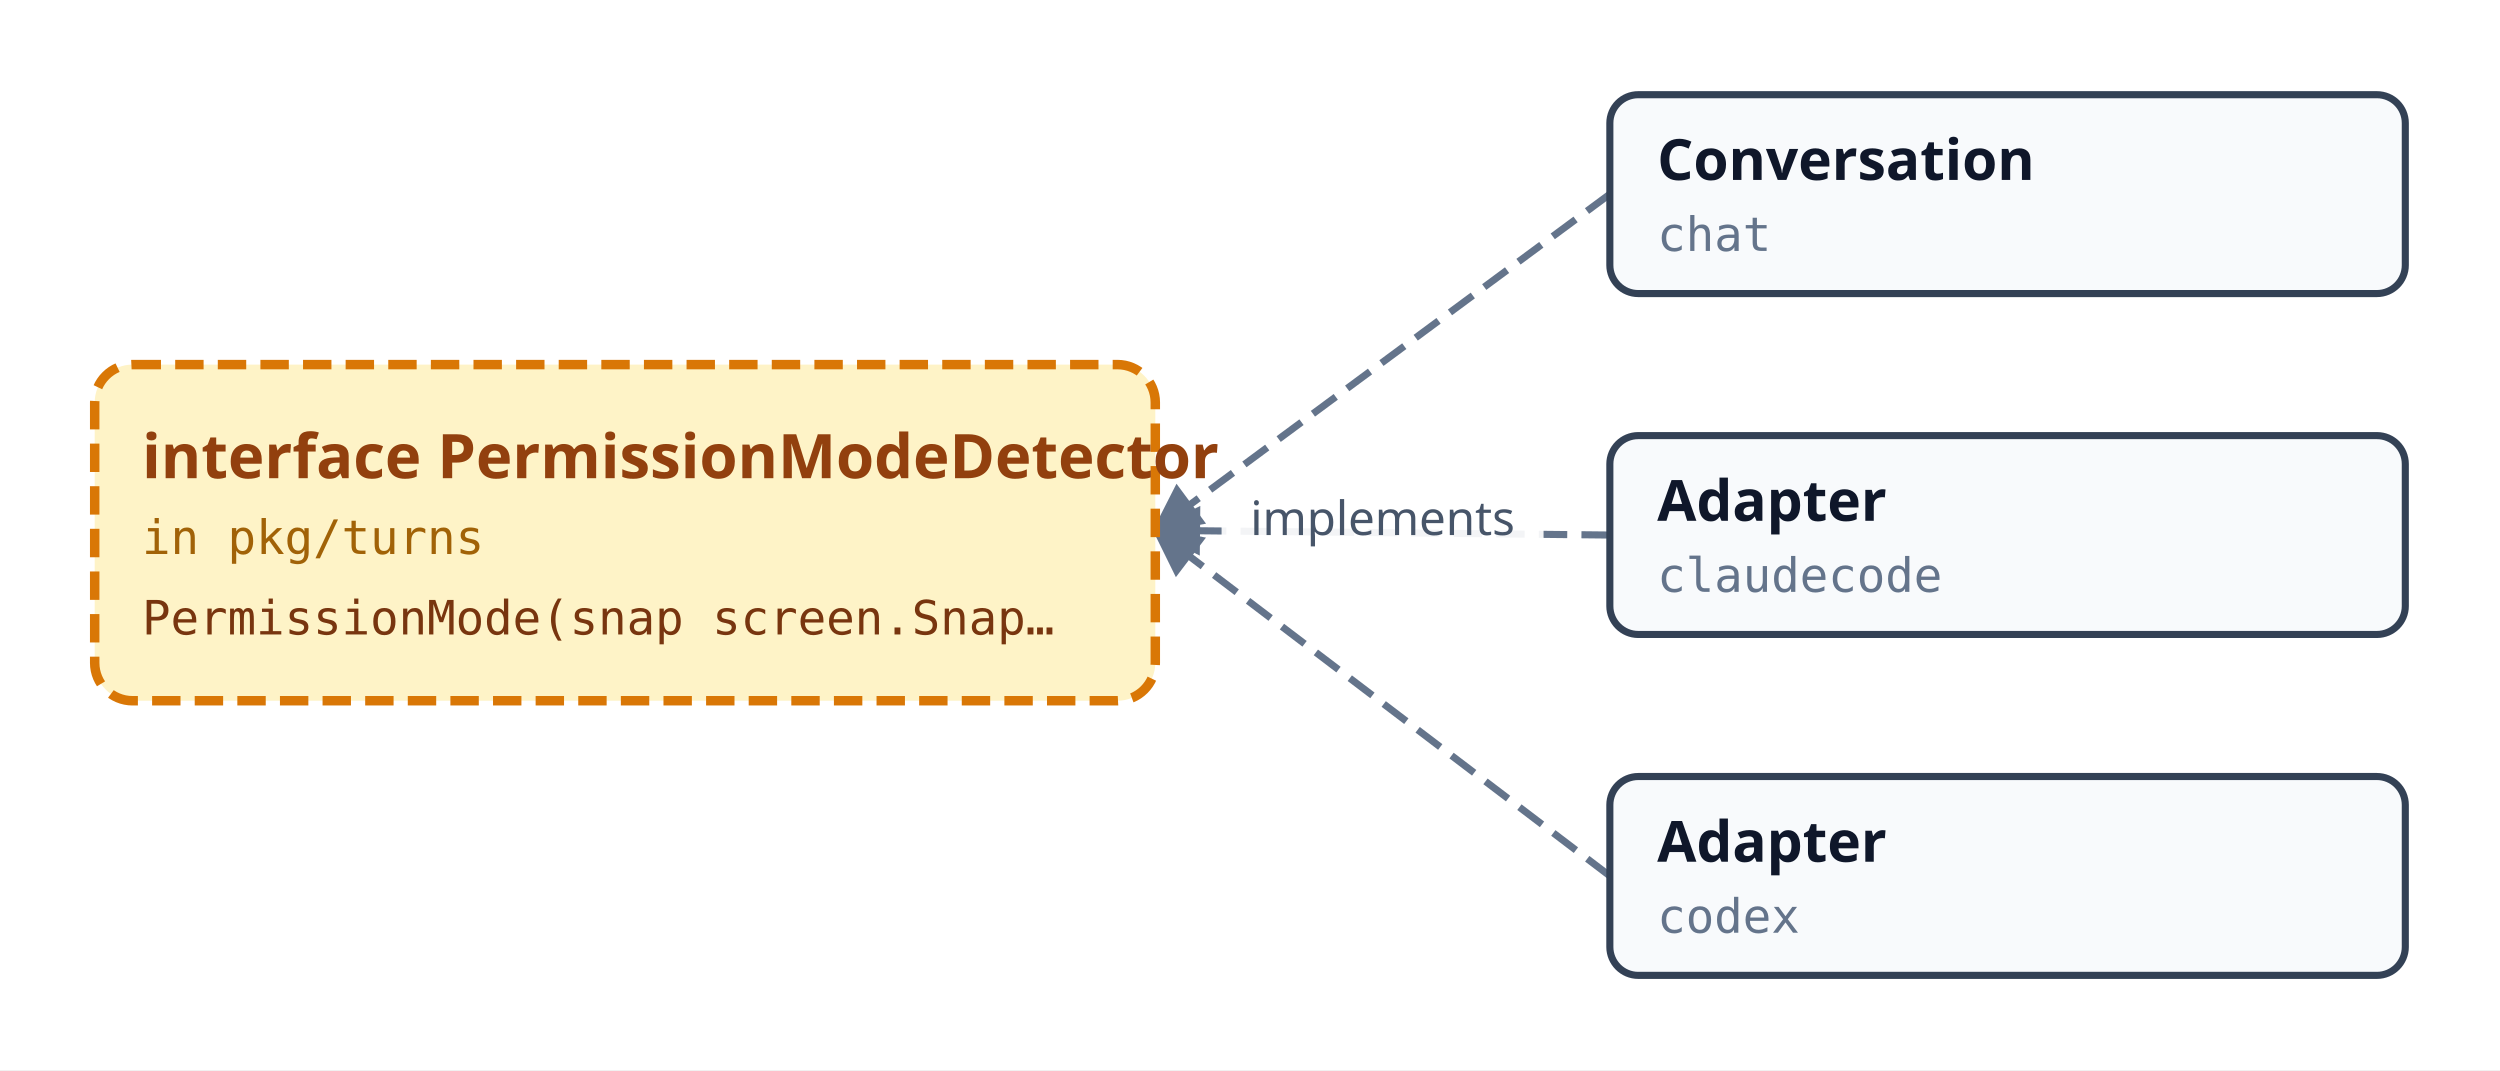
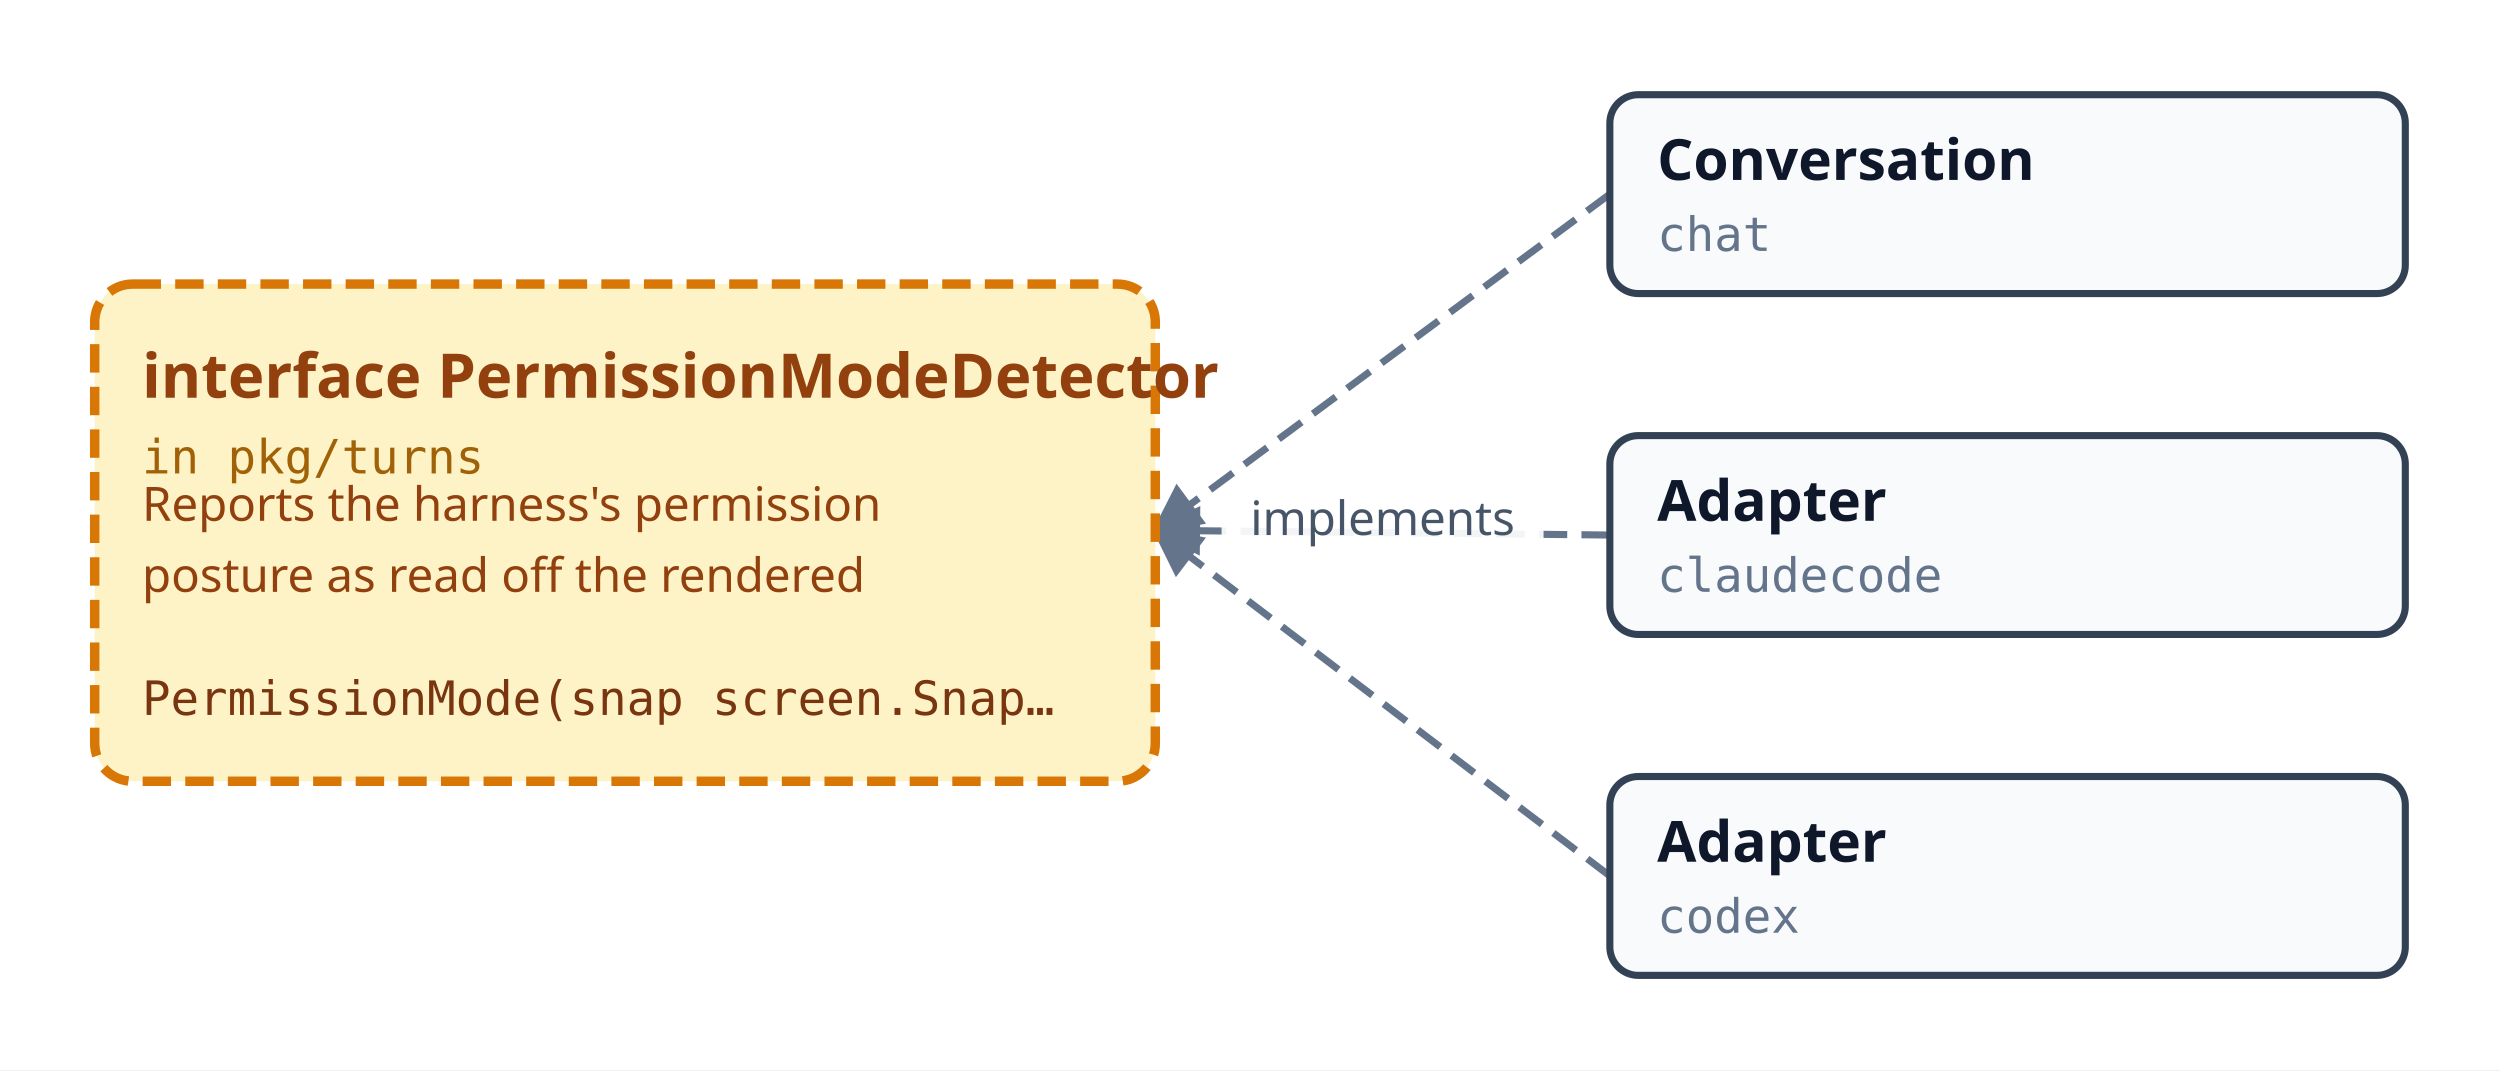
<svg xmlns="http://www.w3.org/2000/svg" width="528" height="226" viewBox="0 0 528 226" font-family="ui-sans-serif, system-ui, sans-serif">
  <defs>
    <marker id="arrow" viewBox="0 0 10 10" refX="9" refY="5" markerWidth="7" markerHeight="7" orient="auto-start-reverse">
      <path d="M0,0 L10,5 L0,10 z" fill="#64748b" />
    </marker>
  </defs>
  <rect width="100%" height="100%" fill="#ffffff" />
  <line x1="340" y1="41" x2="244" y2="112" stroke="#64748b" stroke-width="1.5" stroke-dasharray="6 3" marker-end="url(#arrow)" />
  <g transform="translate(340,20)">
    <rect width="168" height="42" rx="6" fill="#f8fafc" stroke="#334155" stroke-width="1.5" />
    <text x="10" y="18" font-size="12" font-weight="700" fill="#0f172a">Conversation</text>
    <text x="10" y="33" font-size="10" font-family="ui-monospace, monospace" fill="#64748b">chat</text>
  </g>
  <line x1="340" y1="113" x2="244" y2="112" stroke="#64748b" stroke-width="1.5" stroke-dasharray="6 3" marker-end="url(#arrow)" />
  <g transform="translate(340,92)">
    <rect width="168" height="42" rx="6" fill="#f8fafc" stroke="#334155" stroke-width="1.5" />
    <text x="10" y="18" font-size="12" font-weight="700" fill="#0f172a">Adapter</text>
    <text x="10" y="33" font-size="10" font-family="ui-monospace, monospace" fill="#64748b">claudecode</text>
  </g>
  <line x1="340" y1="185" x2="244" y2="112" stroke="#64748b" stroke-width="1.5" stroke-dasharray="6 3" marker-end="url(#arrow)" />
  <g transform="translate(340,164)">
    <rect width="168" height="42" rx="6" fill="#f8fafc" stroke="#334155" stroke-width="1.5" />
    <text x="10" y="18" font-size="12" font-weight="700" fill="#0f172a">Adapter</text>
    <text x="10" y="33" font-size="10" font-family="ui-monospace, monospace" fill="#64748b">codex</text>
  </g>
  <rect x="258" y="102" width="68" height="15" rx="3" fill="#ffffff" opacity="0.92" />
  <text x="292" y="113" font-size="10" fill="#475569" text-anchor="middle">implements</text>
-   <g transform="translate(20,77)">
-     <rect width="224" height="71" rx="8" fill="#fef3c7" stroke="#d97706" stroke-width="2" stroke-dasharray="6 3" />
+   <g transform="translate(20,60)">
+     <rect width="224" height="105" rx="8" fill="#fef3c7" stroke="#d97706" stroke-width="2" stroke-dasharray="6 3" />
    <text x="10" y="24" font-size="13" font-weight="700" fill="#92400e">interface PermissionModeDetector</text>
    <text x="10" y="40" font-size="10" font-family="ui-monospace, monospace" fill="#a16207">in pkg/turns</text>
-     <text x="10" y="57" font-size="10" font-family="ui-monospace, monospace" fill="#78350f">PermissionMode(snap screen.Snap…</text>
+     <text x="10" y="50" font-size="10" fill="#92400e">Reports the harness's permission</text>
+     <text x="10" y="65" font-size="10" fill="#92400e">posture as read off the rendered</text>
+     <text x="10" y="91" font-size="10" font-family="ui-monospace, monospace" fill="#78350f">PermissionMode(snap screen.Snap…</text>
  </g>
</svg>
